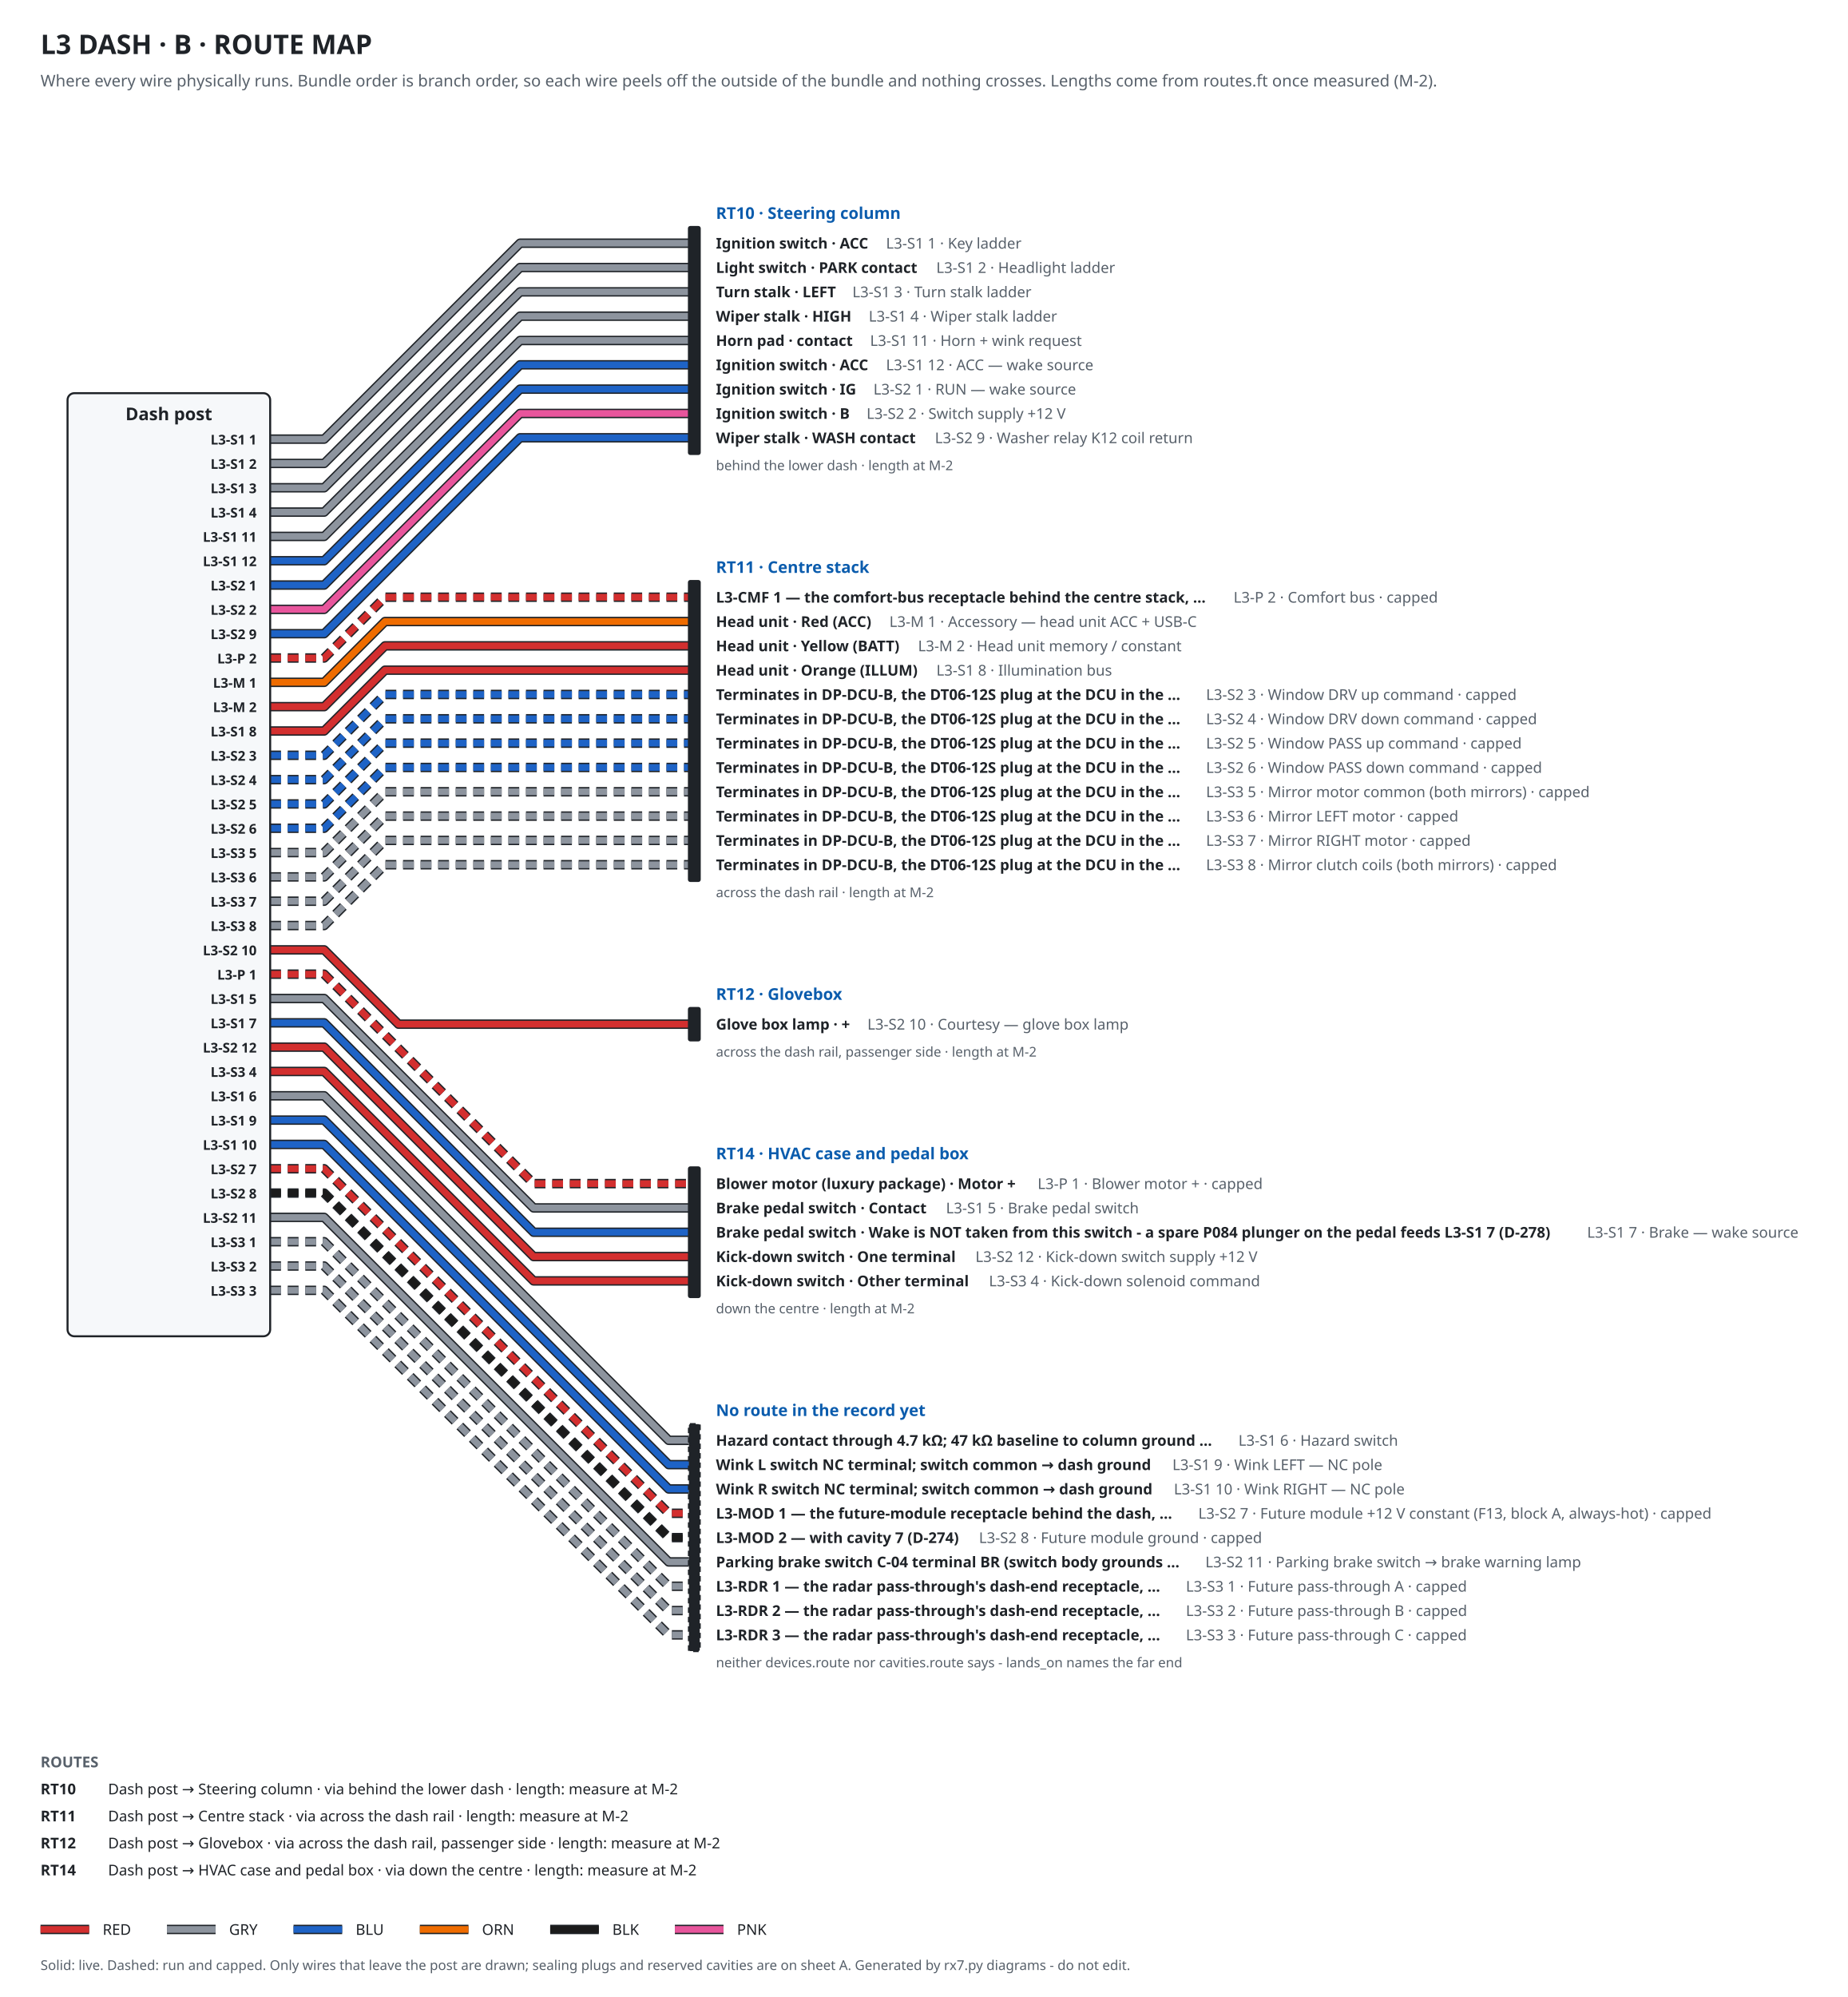
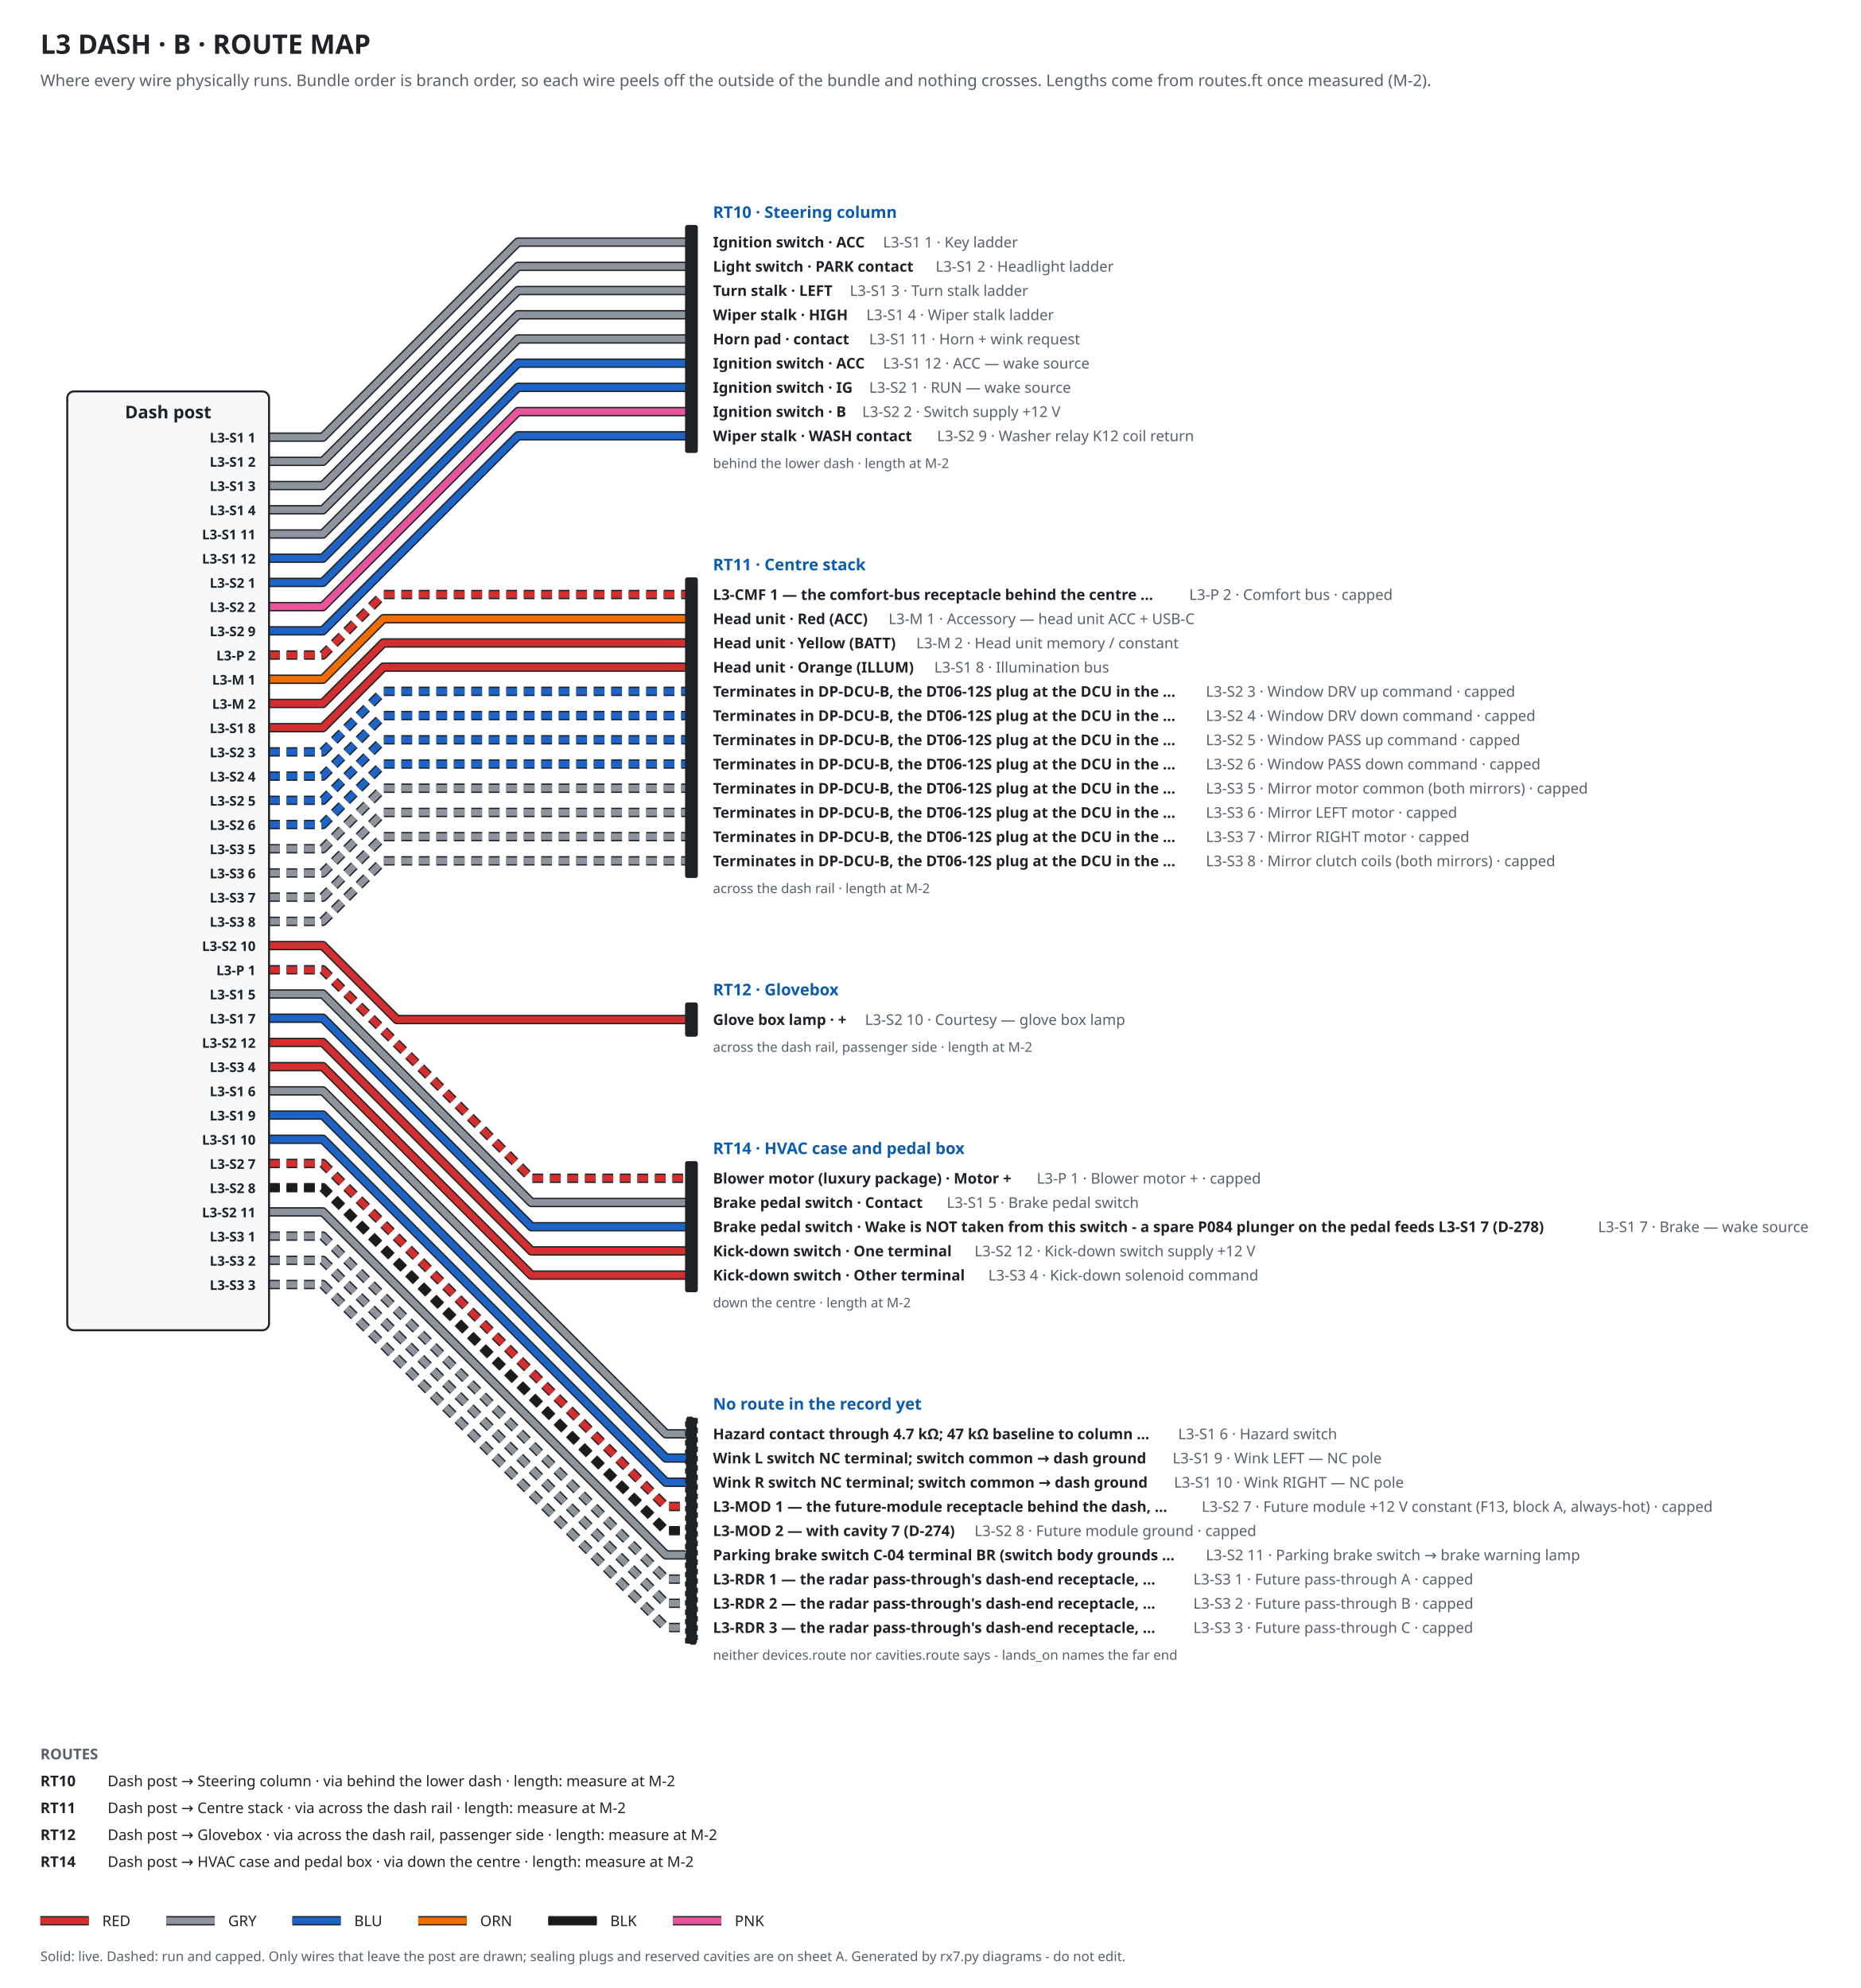
- <svg xmlns="http://www.w3.org/2000/svg" width="1368" height="1478" viewBox="0 0 1368 1478" font-family="Noto Sans, sans-serif">
+ <svg xmlns="http://www.w3.org/2000/svg" width="1383" height="1478" viewBox="0 0 1383 1478" font-family="Noto Sans, sans-serif">
  <rect width="100%" height="100%" fill="#fff" />
  <text x="30.0" y="40.0" font-size="20" text-anchor="start" font-weight="700" fill="#1f2328">L3 DASH · B · ROUTE MAP</text>
  <text x="30.0" y="64.0" font-size="12" text-anchor="start" font-weight="400" fill="#57606a">Where every wire physically runs. Bundle order is branch order, so each wire peels off the outside of the bundle and nothing crosses. Lengths come from routes.ft once measured (M-2).</text>
  <path d="M200.0,325.0 L240.0,325.0 L385.0,180.0 L510.0,180.0" fill="none" stroke="#1f2328" stroke-width="7" stroke-linejoin="round" />
  <path d="M200.0,325.0 L240.0,325.0 L385.0,180.0 L510.0,180.0" fill="none" stroke="#8d949e" stroke-width="5" stroke-linejoin="round" />
  <path d="M200.0,343.0 L240.0,343.0 L385.0,198.0 L510.0,198.0" fill="none" stroke="#1f2328" stroke-width="7" stroke-linejoin="round" />
  <path d="M200.0,343.0 L240.0,343.0 L385.0,198.0 L510.0,198.0" fill="none" stroke="#8d949e" stroke-width="5" stroke-linejoin="round" />
  <path d="M200.0,361.0 L240.0,361.0 L385.0,216.0 L510.0,216.0" fill="none" stroke="#1f2328" stroke-width="7" stroke-linejoin="round" />
  <path d="M200.0,361.0 L240.0,361.0 L385.0,216.0 L510.0,216.0" fill="none" stroke="#8d949e" stroke-width="5" stroke-linejoin="round" />
  <path d="M200.0,379.0 L240.0,379.0 L385.0,234.0 L510.0,234.0" fill="none" stroke="#1f2328" stroke-width="7" stroke-linejoin="round" />
  <path d="M200.0,379.0 L240.0,379.0 L385.0,234.0 L510.0,234.0" fill="none" stroke="#8d949e" stroke-width="5" stroke-linejoin="round" />
  <path d="M200.0,397.0 L240.0,397.0 L385.0,252.0 L510.0,252.0" fill="none" stroke="#1f2328" stroke-width="7" stroke-linejoin="round" />
  <path d="M200.0,397.0 L240.0,397.0 L385.0,252.0 L510.0,252.0" fill="none" stroke="#8d949e" stroke-width="5" stroke-linejoin="round" />
  <path d="M200.0,415.0 L240.0,415.0 L385.0,270.0 L510.0,270.0" fill="none" stroke="#1f2328" stroke-width="7" stroke-linejoin="round" />
  <path d="M200.0,415.0 L240.0,415.0 L385.0,270.0 L510.0,270.0" fill="none" stroke="#1e63c6" stroke-width="5" stroke-linejoin="round" />
  <path d="M200.0,433.0 L240.0,433.0 L385.0,288.0 L510.0,288.0" fill="none" stroke="#1f2328" stroke-width="7" stroke-linejoin="round" />
  <path d="M200.0,433.0 L240.0,433.0 L385.0,288.0 L510.0,288.0" fill="none" stroke="#1e63c6" stroke-width="5" stroke-linejoin="round" />
  <path d="M200.0,451.0 L240.0,451.0 L385.0,306.0 L510.0,306.0" fill="none" stroke="#1f2328" stroke-width="7" stroke-linejoin="round" />
  <path d="M200.0,451.0 L240.0,451.0 L385.0,306.0 L510.0,306.0" fill="none" stroke="#e8559c" stroke-width="5" stroke-linejoin="round" />
  <path d="M200.0,469.0 L240.0,469.0 L385.0,324.0 L510.0,324.0" fill="none" stroke="#1f2328" stroke-width="7" stroke-linejoin="round" />
  <path d="M200.0,469.0 L240.0,469.0 L385.0,324.0 L510.0,324.0" fill="none" stroke="#1e63c6" stroke-width="5" stroke-linejoin="round" />
  <path d="M200.0,487.0 L240.0,487.0 L285.0,442.0 L510.0,442.0" fill="none" stroke="#1f2328" stroke-width="7" stroke-linejoin="round" stroke-dasharray="8 5" />
  <path d="M200.0,487.0 L240.0,487.0 L285.0,442.0 L510.0,442.0" fill="none" stroke="#d32f2f" stroke-width="5" stroke-linejoin="round" stroke-dasharray="8 5" />
  <path d="M200.0,505.0 L240.0,505.0 L285.0,460.0 L510.0,460.0" fill="none" stroke="#1f2328" stroke-width="7" stroke-linejoin="round" />
  <path d="M200.0,505.0 L240.0,505.0 L285.0,460.0 L510.0,460.0" fill="none" stroke="#ef6c00" stroke-width="5" stroke-linejoin="round" />
  <path d="M200.0,523.0 L240.0,523.0 L285.0,478.0 L510.0,478.0" fill="none" stroke="#1f2328" stroke-width="7" stroke-linejoin="round" />
  <path d="M200.0,523.0 L240.0,523.0 L285.0,478.0 L510.0,478.0" fill="none" stroke="#d32f2f" stroke-width="5" stroke-linejoin="round" />
  <path d="M200.0,541.0 L240.0,541.0 L285.0,496.0 L510.0,496.0" fill="none" stroke="#1f2328" stroke-width="7" stroke-linejoin="round" />
  <path d="M200.0,541.0 L240.0,541.0 L285.0,496.0 L510.0,496.0" fill="none" stroke="#d32f2f" stroke-width="5" stroke-linejoin="round" />
  <path d="M200.0,559.0 L240.0,559.0 L285.0,514.0 L510.0,514.0" fill="none" stroke="#1f2328" stroke-width="7" stroke-linejoin="round" stroke-dasharray="8 5" />
  <path d="M200.0,559.0 L240.0,559.0 L285.0,514.0 L510.0,514.0" fill="none" stroke="#1e63c6" stroke-width="5" stroke-linejoin="round" stroke-dasharray="8 5" />
  <path d="M200.0,577.0 L240.0,577.0 L285.0,532.0 L510.0,532.0" fill="none" stroke="#1f2328" stroke-width="7" stroke-linejoin="round" stroke-dasharray="8 5" />
  <path d="M200.0,577.0 L240.0,577.0 L285.0,532.0 L510.0,532.0" fill="none" stroke="#1e63c6" stroke-width="5" stroke-linejoin="round" stroke-dasharray="8 5" />
  <path d="M200.0,595.0 L240.0,595.0 L285.0,550.0 L510.0,550.0" fill="none" stroke="#1f2328" stroke-width="7" stroke-linejoin="round" stroke-dasharray="8 5" />
  <path d="M200.0,595.0 L240.0,595.0 L285.0,550.0 L510.0,550.0" fill="none" stroke="#1e63c6" stroke-width="5" stroke-linejoin="round" stroke-dasharray="8 5" />
  <path d="M200.0,613.0 L240.0,613.0 L285.0,568.0 L510.0,568.0" fill="none" stroke="#1f2328" stroke-width="7" stroke-linejoin="round" stroke-dasharray="8 5" />
  <path d="M200.0,613.0 L240.0,613.0 L285.0,568.0 L510.0,568.0" fill="none" stroke="#1e63c6" stroke-width="5" stroke-linejoin="round" stroke-dasharray="8 5" />
  <path d="M200.0,631.0 L240.0,631.0 L285.0,586.0 L510.0,586.0" fill="none" stroke="#1f2328" stroke-width="7" stroke-linejoin="round" stroke-dasharray="8 5" />
  <path d="M200.0,631.0 L240.0,631.0 L285.0,586.0 L510.0,586.0" fill="none" stroke="#8d949e" stroke-width="5" stroke-linejoin="round" stroke-dasharray="8 5" />
  <path d="M200.0,649.0 L240.0,649.0 L285.0,604.0 L510.0,604.0" fill="none" stroke="#1f2328" stroke-width="7" stroke-linejoin="round" stroke-dasharray="8 5" />
  <path d="M200.0,649.0 L240.0,649.0 L285.0,604.0 L510.0,604.0" fill="none" stroke="#8d949e" stroke-width="5" stroke-linejoin="round" stroke-dasharray="8 5" />
  <path d="M200.0,667.0 L240.0,667.0 L285.0,622.0 L510.0,622.0" fill="none" stroke="#1f2328" stroke-width="7" stroke-linejoin="round" stroke-dasharray="8 5" />
  <path d="M200.0,667.0 L240.0,667.0 L285.0,622.0 L510.0,622.0" fill="none" stroke="#8d949e" stroke-width="5" stroke-linejoin="round" stroke-dasharray="8 5" />
  <path d="M200.0,685.0 L240.0,685.0 L285.0,640.0 L510.0,640.0" fill="none" stroke="#1f2328" stroke-width="7" stroke-linejoin="round" stroke-dasharray="8 5" />
  <path d="M200.0,685.0 L240.0,685.0 L285.0,640.0 L510.0,640.0" fill="none" stroke="#8d949e" stroke-width="5" stroke-linejoin="round" stroke-dasharray="8 5" />
  <path d="M200.0,703.0 L240.0,703.0 L295.0,758.0 L510.0,758.0" fill="none" stroke="#1f2328" stroke-width="7" stroke-linejoin="round" />
  <path d="M200.0,703.0 L240.0,703.0 L295.0,758.0 L510.0,758.0" fill="none" stroke="#d32f2f" stroke-width="5" stroke-linejoin="round" />
  <path d="M200.0,721.0 L240.0,721.0 L395.0,876.0 L510.0,876.0" fill="none" stroke="#1f2328" stroke-width="7" stroke-linejoin="round" stroke-dasharray="8 5" />
  <path d="M200.0,721.0 L240.0,721.0 L395.0,876.0 L510.0,876.0" fill="none" stroke="#d32f2f" stroke-width="5" stroke-linejoin="round" stroke-dasharray="8 5" />
  <path d="M200.0,739.0 L240.0,739.0 L395.0,894.0 L510.0,894.0" fill="none" stroke="#1f2328" stroke-width="7" stroke-linejoin="round" />
  <path d="M200.0,739.0 L240.0,739.0 L395.0,894.0 L510.0,894.0" fill="none" stroke="#8d949e" stroke-width="5" stroke-linejoin="round" />
  <path d="M200.0,757.0 L240.0,757.0 L395.0,912.0 L510.0,912.0" fill="none" stroke="#1f2328" stroke-width="7" stroke-linejoin="round" />
  <path d="M200.0,757.0 L240.0,757.0 L395.0,912.0 L510.0,912.0" fill="none" stroke="#1e63c6" stroke-width="5" stroke-linejoin="round" />
  <path d="M200.0,775.0 L240.0,775.0 L395.0,930.0 L510.0,930.0" fill="none" stroke="#1f2328" stroke-width="7" stroke-linejoin="round" />
  <path d="M200.0,775.0 L240.0,775.0 L395.0,930.0 L510.0,930.0" fill="none" stroke="#d32f2f" stroke-width="5" stroke-linejoin="round" />
  <path d="M200.0,793.0 L240.0,793.0 L395.0,948.0 L510.0,948.0" fill="none" stroke="#1f2328" stroke-width="7" stroke-linejoin="round" />
  <path d="M200.0,793.0 L240.0,793.0 L395.0,948.0 L510.0,948.0" fill="none" stroke="#d32f2f" stroke-width="5" stroke-linejoin="round" />
  <path d="M200.0,811.0 L240.0,811.0 L495.0,1066.0 L510.0,1066.0" fill="none" stroke="#1f2328" stroke-width="7" stroke-linejoin="round" />
  <path d="M200.0,811.0 L240.0,811.0 L495.0,1066.0 L510.0,1066.0" fill="none" stroke="#8d949e" stroke-width="5" stroke-linejoin="round" />
  <path d="M200.0,829.0 L240.0,829.0 L495.0,1084.0 L510.0,1084.0" fill="none" stroke="#1f2328" stroke-width="7" stroke-linejoin="round" />
  <path d="M200.0,829.0 L240.0,829.0 L495.0,1084.0 L510.0,1084.0" fill="none" stroke="#1e63c6" stroke-width="5" stroke-linejoin="round" />
  <path d="M200.0,847.0 L240.0,847.0 L495.0,1102.0 L510.0,1102.0" fill="none" stroke="#1f2328" stroke-width="7" stroke-linejoin="round" />
  <path d="M200.0,847.0 L240.0,847.0 L495.0,1102.0 L510.0,1102.0" fill="none" stroke="#1e63c6" stroke-width="5" stroke-linejoin="round" />
  <path d="M200.0,865.0 L240.0,865.0 L495.0,1120.0 L510.0,1120.0" fill="none" stroke="#1f2328" stroke-width="7" stroke-linejoin="round" stroke-dasharray="8 5" />
  <path d="M200.0,865.0 L240.0,865.0 L495.0,1120.0 L510.0,1120.0" fill="none" stroke="#d32f2f" stroke-width="5" stroke-linejoin="round" stroke-dasharray="8 5" />
  <path d="M200.0,883.0 L240.0,883.0 L495.0,1138.0 L510.0,1138.0" fill="none" stroke="#1f2328" stroke-width="7" stroke-linejoin="round" stroke-dasharray="8 5" />
  <path d="M200.0,883.0 L240.0,883.0 L495.0,1138.0 L510.0,1138.0" fill="none" stroke="#1b1b1b" stroke-width="5" stroke-linejoin="round" stroke-dasharray="8 5" />
  <path d="M200.0,901.0 L240.0,901.0 L495.0,1156.0 L510.0,1156.0" fill="none" stroke="#1f2328" stroke-width="7" stroke-linejoin="round" />
  <path d="M200.0,901.0 L240.0,901.0 L495.0,1156.0 L510.0,1156.0" fill="none" stroke="#8d949e" stroke-width="5" stroke-linejoin="round" />
  <path d="M200.0,919.0 L240.0,919.0 L495.0,1174.0 L510.0,1174.0" fill="none" stroke="#1f2328" stroke-width="7" stroke-linejoin="round" stroke-dasharray="8 5" />
  <path d="M200.0,919.0 L240.0,919.0 L495.0,1174.0 L510.0,1174.0" fill="none" stroke="#8d949e" stroke-width="5" stroke-linejoin="round" stroke-dasharray="8 5" />
  <path d="M200.0,937.0 L240.0,937.0 L495.0,1192.0 L510.0,1192.0" fill="none" stroke="#1f2328" stroke-width="7" stroke-linejoin="round" stroke-dasharray="8 5" />
  <path d="M200.0,937.0 L240.0,937.0 L495.0,1192.0 L510.0,1192.0" fill="none" stroke="#8d949e" stroke-width="5" stroke-linejoin="round" stroke-dasharray="8 5" />
  <path d="M200.0,955.0 L240.0,955.0 L495.0,1210.0 L510.0,1210.0" fill="none" stroke="#1f2328" stroke-width="7" stroke-linejoin="round" stroke-dasharray="8 5" />
  <path d="M200.0,955.0 L240.0,955.0 L495.0,1210.0 L510.0,1210.0" fill="none" stroke="#8d949e" stroke-width="5" stroke-linejoin="round" stroke-dasharray="8 5" />
  <rect x="50.0" y="291.0" width="150.0" height="698.0" rx="5" fill="#f6f8fa" stroke="#1f2328" stroke-width="1.5" />
  <text x="125.0" y="311.0" font-size="13" text-anchor="middle" font-weight="700" fill="#1f2328">Dash post</text>
  <text x="190.0" y="329.0" font-size="10" text-anchor="end" font-weight="700" fill="#1f2328">L3-S1 1</text>
  <text x="190.0" y="347.0" font-size="10" text-anchor="end" font-weight="700" fill="#1f2328">L3-S1 2</text>
  <text x="190.0" y="365.0" font-size="10" text-anchor="end" font-weight="700" fill="#1f2328">L3-S1 3</text>
  <text x="190.0" y="383.0" font-size="10" text-anchor="end" font-weight="700" fill="#1f2328">L3-S1 4</text>
  <text x="190.0" y="401.0" font-size="10" text-anchor="end" font-weight="700" fill="#1f2328">L3-S1 11</text>
  <text x="190.0" y="419.0" font-size="10" text-anchor="end" font-weight="700" fill="#1f2328">L3-S1 12</text>
  <text x="190.0" y="437.0" font-size="10" text-anchor="end" font-weight="700" fill="#1f2328">L3-S2 1</text>
  <text x="190.0" y="455.0" font-size="10" text-anchor="end" font-weight="700" fill="#1f2328">L3-S2 2</text>
  <text x="190.0" y="473.0" font-size="10" text-anchor="end" font-weight="700" fill="#1f2328">L3-S2 9</text>
  <text x="190.0" y="491.0" font-size="10" text-anchor="end" font-weight="700" fill="#1f2328">L3-P 2</text>
  <text x="190.0" y="509.0" font-size="10" text-anchor="end" font-weight="700" fill="#1f2328">L3-M 1</text>
  <text x="190.0" y="527.0" font-size="10" text-anchor="end" font-weight="700" fill="#1f2328">L3-M 2</text>
  <text x="190.0" y="545.0" font-size="10" text-anchor="end" font-weight="700" fill="#1f2328">L3-S1 8</text>
  <text x="190.0" y="563.0" font-size="10" text-anchor="end" font-weight="700" fill="#1f2328">L3-S2 3</text>
  <text x="190.0" y="581.0" font-size="10" text-anchor="end" font-weight="700" fill="#1f2328">L3-S2 4</text>
  <text x="190.0" y="599.0" font-size="10" text-anchor="end" font-weight="700" fill="#1f2328">L3-S2 5</text>
  <text x="190.0" y="617.0" font-size="10" text-anchor="end" font-weight="700" fill="#1f2328">L3-S2 6</text>
  <text x="190.0" y="635.0" font-size="10" text-anchor="end" font-weight="700" fill="#1f2328">L3-S3 5</text>
  <text x="190.0" y="653.0" font-size="10" text-anchor="end" font-weight="700" fill="#1f2328">L3-S3 6</text>
  <text x="190.0" y="671.0" font-size="10" text-anchor="end" font-weight="700" fill="#1f2328">L3-S3 7</text>
  <text x="190.0" y="689.0" font-size="10" text-anchor="end" font-weight="700" fill="#1f2328">L3-S3 8</text>
  <text x="190.0" y="707.0" font-size="10" text-anchor="end" font-weight="700" fill="#1f2328">L3-S2 10</text>
  <text x="190.0" y="725.0" font-size="10" text-anchor="end" font-weight="700" fill="#1f2328">L3-P 1</text>
  <text x="190.0" y="743.0" font-size="10" text-anchor="end" font-weight="700" fill="#1f2328">L3-S1 5</text>
  <text x="190.0" y="761.0" font-size="10" text-anchor="end" font-weight="700" fill="#1f2328">L3-S1 7</text>
  <text x="190.0" y="779.0" font-size="10" text-anchor="end" font-weight="700" fill="#1f2328">L3-S2 12</text>
  <text x="190.0" y="797.0" font-size="10" text-anchor="end" font-weight="700" fill="#1f2328">L3-S3 4</text>
  <text x="190.0" y="815.0" font-size="10" text-anchor="end" font-weight="700" fill="#1f2328">L3-S1 6</text>
  <text x="190.0" y="833.0" font-size="10" text-anchor="end" font-weight="700" fill="#1f2328">L3-S1 9</text>
  <text x="190.0" y="851.0" font-size="10" text-anchor="end" font-weight="700" fill="#1f2328">L3-S1 10</text>
  <text x="190.0" y="869.0" font-size="10" text-anchor="end" font-weight="700" fill="#1f2328">L3-S2 7</text>
  <text x="190.0" y="887.0" font-size="10" text-anchor="end" font-weight="700" fill="#1f2328">L3-S2 8</text>
  <text x="190.0" y="905.0" font-size="10" text-anchor="end" font-weight="700" fill="#1f2328">L3-S2 11</text>
  <text x="190.0" y="923.0" font-size="10" text-anchor="end" font-weight="700" fill="#1f2328">L3-S3 1</text>
  <text x="190.0" y="941.0" font-size="10" text-anchor="end" font-weight="700" fill="#1f2328">L3-S3 2</text>
  <text x="190.0" y="959.0" font-size="10" text-anchor="end" font-weight="700" fill="#1f2328">L3-S3 3</text>
  <rect x="510.0" y="168.0" width="8.0" height="168.0" rx="1" fill="#1f2328" stroke="#1f2328" stroke-width="1.5" />
  <text x="530.0" y="162.0" font-size="12" text-anchor="start" font-weight="700" fill="#0b5cad">RT10 · Steering column</text>
  <text x="530.0" y="184.0" font-size="11" text-anchor="start" font-weight="700" fill="#1f2328">Ignition switch · ACC</text>
-   <text x="655.9" y="184.0" font-size="11" text-anchor="start" font-weight="400" fill="#57606a">L3-S1 1 · Key ladder</text>
+   <text x="656.4" y="184.0" font-size="11" text-anchor="start" font-weight="400" fill="#57606a">L3-S1 1 · Key ladder</text>
  <text x="530.0" y="202.0" font-size="11" text-anchor="start" font-weight="700" fill="#1f2328">Light switch · PARK contact</text>
-   <text x="693.1" y="202.0" font-size="11" text-anchor="start" font-weight="400" fill="#57606a">L3-S1 2 · Headlight ladder</text>
+   <text x="695.5" y="202.0" font-size="11" text-anchor="start" font-weight="400" fill="#57606a">L3-S1 2 · Headlight ladder</text>
  <text x="530.0" y="220.0" font-size="11" text-anchor="start" font-weight="700" fill="#1f2328">Turn stalk · LEFT</text>
-   <text x="631.0" y="220.0" font-size="11" text-anchor="start" font-weight="400" fill="#57606a">L3-S1 3 · Turn stalk ladder</text>
+   <text x="631.7" y="220.0" font-size="11" text-anchor="start" font-weight="400" fill="#57606a">L3-S1 3 · Turn stalk ladder</text>
  <text x="530.0" y="238.0" font-size="11" text-anchor="start" font-weight="700" fill="#1f2328">Wiper stalk · HIGH</text>
-   <text x="643.1" y="238.0" font-size="11" text-anchor="start" font-weight="400" fill="#57606a">L3-S1 4 · Wiper stalk ladder</text>
+   <text x="644.0" y="238.0" font-size="11" text-anchor="start" font-weight="400" fill="#57606a">L3-S1 4 · Wiper stalk ladder</text>
  <text x="530.0" y="256.0" font-size="11" text-anchor="start" font-weight="700" fill="#1f2328">Horn pad · contact</text>
-   <text x="644.1" y="256.0" font-size="11" text-anchor="start" font-weight="400" fill="#57606a">L3-S1 11 · Horn + wink request</text>
+   <text x="646.1" y="256.0" font-size="11" text-anchor="start" font-weight="400" fill="#57606a">L3-S1 11 · Horn + wink request</text>
  <text x="530.0" y="274.0" font-size="11" text-anchor="start" font-weight="700" fill="#1f2328">Ignition switch · ACC</text>
-   <text x="655.9" y="274.0" font-size="11" text-anchor="start" font-weight="400" fill="#57606a">L3-S1 12 · ACC — wake source</text>
+   <text x="656.4" y="274.0" font-size="11" text-anchor="start" font-weight="400" fill="#57606a">L3-S1 12 · ACC — wake source</text>
  <text x="530.0" y="292.0" font-size="11" text-anchor="start" font-weight="700" fill="#1f2328">Ignition switch · IG</text>
-   <text x="646.6" y="292.0" font-size="11" text-anchor="start" font-weight="400" fill="#57606a">L3-S2 1 · RUN — wake source</text>
+   <text x="646.1" y="292.0" font-size="11" text-anchor="start" font-weight="400" fill="#57606a">L3-S2 1 · RUN — wake source</text>
  <text x="530.0" y="310.0" font-size="11" text-anchor="start" font-weight="700" fill="#1f2328">Ignition switch · B</text>
-   <text x="641.5" y="310.0" font-size="11" text-anchor="start" font-weight="400" fill="#57606a">L3-S2 2 · Switch supply +12 V</text>
+   <text x="640.9" y="310.0" font-size="11" text-anchor="start" font-weight="400" fill="#57606a">L3-S2 2 · Switch supply +12 V</text>
  <text x="530.0" y="328.0" font-size="11" text-anchor="start" font-weight="700" fill="#1f2328">Wiper stalk · WASH contact</text>
-   <text x="692.1" y="328.0" font-size="11" text-anchor="start" font-weight="400" fill="#57606a">L3-S2 9 · Washer relay K12 coil return</text>
+   <text x="696.6" y="328.0" font-size="11" text-anchor="start" font-weight="400" fill="#57606a">L3-S2 9 · Washer relay K12 coil return</text>
  <text x="530.0" y="348.0" font-size="10" text-anchor="start" font-weight="400" fill="#57606a">behind the lower dash · length at M-2</text>
  <rect x="510.0" y="430.0" width="8.0" height="222.0" rx="1" fill="#1f2328" stroke="#1f2328" stroke-width="1.5" />
  <text x="530.0" y="424.0" font-size="12" text-anchor="start" font-weight="700" fill="#0b5cad">RT11 · Centre stack</text>
-   <text x="530.0" y="446.0" font-size="11" text-anchor="start" font-weight="700" fill="#1f2328">L3-CMF 1 — the comfort-bus receptacle behind the centre stack, …</text>
-   <text x="913.2" y="446.0" font-size="11" text-anchor="start" font-weight="400" fill="#57606a">L3-P 2 · Comfort bus · capped</text>
+   <text x="530.0" y="446.0" font-size="11" text-anchor="start" font-weight="700" fill="#1f2328">L3-CMF 1 — the comfort-bus receptacle behind the centre …</text>
+   <text x="884.0" y="446.0" font-size="11" text-anchor="start" font-weight="400" fill="#57606a">L3-P 2 · Comfort bus · capped</text>
  <text x="530.0" y="464.0" font-size="11" text-anchor="start" font-weight="700" fill="#1f2328">Head unit · Red (ACC)</text>
-   <text x="658.4" y="464.0" font-size="11" text-anchor="start" font-weight="400" fill="#57606a">L3-M 1 · Accessory — head unit ACC + USB-C</text>
+   <text x="660.5" y="464.0" font-size="11" text-anchor="start" font-weight="400" fill="#57606a">L3-M 1 · Accessory — head unit ACC + USB-C</text>
  <text x="530.0" y="482.0" font-size="11" text-anchor="start" font-weight="700" fill="#1f2328">Head unit · Yellow (BATT)</text>
-   <text x="679.6" y="482.0" font-size="11" text-anchor="start" font-weight="400" fill="#57606a">L3-M 2 · Head unit memory / constant</text>
+   <text x="681.1" y="482.0" font-size="11" text-anchor="start" font-weight="400" fill="#57606a">L3-M 2 · Head unit memory / constant</text>
  <text x="530.0" y="500.0" font-size="11" text-anchor="start" font-weight="700" fill="#1f2328">Head unit · Orange (ILLUM)</text>
-   <text x="693.2" y="500.0" font-size="11" text-anchor="start" font-weight="400" fill="#57606a">L3-S1 8 · Illumination bus</text>
+   <text x="694.5" y="500.0" font-size="11" text-anchor="start" font-weight="400" fill="#57606a">L3-S1 8 · Illumination bus</text>
  <text x="530.0" y="518.0" font-size="11" text-anchor="start" font-weight="700" fill="#1f2328">Terminates in DP-DCU-B, the DT06-12S plug at the DCU in the …</text>
-   <text x="892.8" y="518.0" font-size="11" text-anchor="start" font-weight="400" fill="#57606a">L3-S2 3 · Window DRV up command · capped</text>
+   <text x="896.4" y="518.0" font-size="11" text-anchor="start" font-weight="400" fill="#57606a">L3-S2 3 · Window DRV up command · capped</text>
  <text x="530.0" y="536.0" font-size="11" text-anchor="start" font-weight="700" fill="#1f2328">Terminates in DP-DCU-B, the DT06-12S plug at the DCU in the …</text>
-   <text x="892.8" y="536.0" font-size="11" text-anchor="start" font-weight="400" fill="#57606a">L3-S2 4 · Window DRV down command · capped</text>
+   <text x="896.4" y="536.0" font-size="11" text-anchor="start" font-weight="400" fill="#57606a">L3-S2 4 · Window DRV down command · capped</text>
  <text x="530.0" y="554.0" font-size="11" text-anchor="start" font-weight="700" fill="#1f2328">Terminates in DP-DCU-B, the DT06-12S plug at the DCU in the …</text>
-   <text x="892.8" y="554.0" font-size="11" text-anchor="start" font-weight="400" fill="#57606a">L3-S2 5 · Window PASS up command · capped</text>
+   <text x="896.4" y="554.0" font-size="11" text-anchor="start" font-weight="400" fill="#57606a">L3-S2 5 · Window PASS up command · capped</text>
  <text x="530.0" y="572.0" font-size="11" text-anchor="start" font-weight="700" fill="#1f2328">Terminates in DP-DCU-B, the DT06-12S plug at the DCU in the …</text>
-   <text x="892.8" y="572.0" font-size="11" text-anchor="start" font-weight="400" fill="#57606a">L3-S2 6 · Window PASS down command · capped</text>
+   <text x="896.4" y="572.0" font-size="11" text-anchor="start" font-weight="400" fill="#57606a">L3-S2 6 · Window PASS down command · capped</text>
  <text x="530.0" y="590.0" font-size="11" text-anchor="start" font-weight="700" fill="#1f2328">Terminates in DP-DCU-B, the DT06-12S plug at the DCU in the …</text>
-   <text x="892.8" y="590.0" font-size="11" text-anchor="start" font-weight="400" fill="#57606a">L3-S3 5 · Mirror motor common (both mirrors) · capped</text>
+   <text x="896.4" y="590.0" font-size="11" text-anchor="start" font-weight="400" fill="#57606a">L3-S3 5 · Mirror motor common (both mirrors) · capped</text>
  <text x="530.0" y="608.0" font-size="11" text-anchor="start" font-weight="700" fill="#1f2328">Terminates in DP-DCU-B, the DT06-12S plug at the DCU in the …</text>
-   <text x="892.8" y="608.0" font-size="11" text-anchor="start" font-weight="400" fill="#57606a">L3-S3 6 · Mirror LEFT motor · capped</text>
+   <text x="896.4" y="608.0" font-size="11" text-anchor="start" font-weight="400" fill="#57606a">L3-S3 6 · Mirror LEFT motor · capped</text>
  <text x="530.0" y="626.0" font-size="11" text-anchor="start" font-weight="700" fill="#1f2328">Terminates in DP-DCU-B, the DT06-12S plug at the DCU in the …</text>
-   <text x="892.8" y="626.0" font-size="11" text-anchor="start" font-weight="400" fill="#57606a">L3-S3 7 · Mirror RIGHT motor · capped</text>
+   <text x="896.4" y="626.0" font-size="11" text-anchor="start" font-weight="400" fill="#57606a">L3-S3 7 · Mirror RIGHT motor · capped</text>
  <text x="530.0" y="644.0" font-size="11" text-anchor="start" font-weight="700" fill="#1f2328">Terminates in DP-DCU-B, the DT06-12S plug at the DCU in the …</text>
-   <text x="892.8" y="644.0" font-size="11" text-anchor="start" font-weight="400" fill="#57606a">L3-S3 8 · Mirror clutch coils (both mirrors) · capped</text>
+   <text x="896.4" y="644.0" font-size="11" text-anchor="start" font-weight="400" fill="#57606a">L3-S3 8 · Mirror clutch coils (both mirrors) · capped</text>
  <text x="530.0" y="664.0" font-size="10" text-anchor="start" font-weight="400" fill="#57606a">across the dash rail · length at M-2</text>
  <rect x="510.0" y="746.0" width="8.0" height="24.0" rx="1" fill="#1f2328" stroke="#1f2328" stroke-width="1.5" />
  <text x="530.0" y="740.0" font-size="12" text-anchor="start" font-weight="700" fill="#0b5cad">RT12 · Glovebox</text>
  <text x="530.0" y="762.0" font-size="11" text-anchor="start" font-weight="700" fill="#1f2328">Glove box lamp · +</text>
-   <text x="642.1" y="762.0" font-size="11" text-anchor="start" font-weight="400" fill="#57606a">L3-S2 10 · Courtesy — glove box lamp</text>
+   <text x="643.0" y="762.0" font-size="11" text-anchor="start" font-weight="400" fill="#57606a">L3-S2 10 · Courtesy — glove box lamp</text>
  <text x="530.0" y="782.0" font-size="10" text-anchor="start" font-weight="400" fill="#57606a">across the dash rail, passenger side · length at M-2</text>
  <rect x="510.0" y="864.0" width="8.0" height="96.0" rx="1" fill="#1f2328" stroke="#1f2328" stroke-width="1.5" />
  <text x="530.0" y="858.0" font-size="12" text-anchor="start" font-weight="700" fill="#0b5cad">RT14 · HVAC case and pedal box</text>
  <text x="530.0" y="880.0" font-size="11" text-anchor="start" font-weight="700" fill="#1f2328">Blower motor (luxury package) · Motor +</text>
-   <text x="768.1" y="880.0" font-size="11" text-anchor="start" font-weight="400" fill="#57606a">L3-P 1 · Blower motor + · capped</text>
+   <text x="770.7" y="880.0" font-size="11" text-anchor="start" font-weight="400" fill="#57606a">L3-P 1 · Blower motor + · capped</text>
  <text x="530.0" y="898.0" font-size="11" text-anchor="start" font-weight="700" fill="#1f2328">Brake pedal switch · Contact</text>
-   <text x="700.3" y="898.0" font-size="11" text-anchor="start" font-weight="400" fill="#57606a">L3-S1 5 · Brake pedal switch</text>
+   <text x="703.8" y="898.0" font-size="11" text-anchor="start" font-weight="400" fill="#57606a">L3-S1 5 · Brake pedal switch</text>
  <text x="530.0" y="916.0" font-size="11" text-anchor="start" font-weight="700" fill="#1f2328">Brake pedal switch · Wake is NOT taken from this switch - a spare P084 plunger on the pedal feeds L3-S1 7 (D-278)</text>
-   <text x="1174.9" y="916.0" font-size="11" text-anchor="start" font-weight="400" fill="#57606a">L3-S1 7 · Brake — wake source</text>
+   <text x="1187.9" y="916.0" font-size="11" text-anchor="start" font-weight="400" fill="#57606a">L3-S1 7 · Brake — wake source</text>
  <text x="530.0" y="934.0" font-size="11" text-anchor="start" font-weight="700" fill="#1f2328">Kick-down switch · One terminal</text>
-   <text x="722.1" y="934.0" font-size="11" text-anchor="start" font-weight="400" fill="#57606a">L3-S2 12 · Kick-down switch supply +12 V</text>
+   <text x="724.4" y="934.0" font-size="11" text-anchor="start" font-weight="400" fill="#57606a">L3-S2 12 · Kick-down switch supply +12 V</text>
  <text x="530.0" y="952.0" font-size="11" text-anchor="start" font-weight="700" fill="#1f2328">Kick-down switch · Other terminal</text>
-   <text x="732.1" y="952.0" font-size="11" text-anchor="start" font-weight="400" fill="#57606a">L3-S3 4 · Kick-down solenoid command</text>
+   <text x="734.7" y="952.0" font-size="11" text-anchor="start" font-weight="400" fill="#57606a">L3-S3 4 · Kick-down solenoid command</text>
  <text x="530.0" y="972.0" font-size="10" text-anchor="start" font-weight="400" fill="#57606a">down the centre · length at M-2</text>
  <rect x="510.0" y="1054.0" width="8.0" height="168.0" rx="1" fill="#1f2328" stroke="#1f2328" stroke-width="1.5" stroke-dasharray="4 3" />
  <text x="530.0" y="1048.0" font-size="12" text-anchor="start" font-weight="700" fill="#0b5cad">No route in the record yet</text>
-   <text x="530.0" y="1070.0" font-size="11" text-anchor="start" font-weight="700" fill="#1f2328">Hazard contact through 4.7 kΩ; 47 kΩ baseline to column ground …</text>
-   <text x="916.8" y="1070.0" font-size="11" text-anchor="start" font-weight="400" fill="#57606a">L3-S1 6 · Hazard switch</text>
+   <text x="530.0" y="1070.0" font-size="11" text-anchor="start" font-weight="700" fill="#1f2328">Hazard contact through 4.7 kΩ; 47 kΩ baseline to column …</text>
+   <text x="875.8" y="1070.0" font-size="11" text-anchor="start" font-weight="400" fill="#57606a">L3-S1 6 · Hazard switch</text>
  <text x="530.0" y="1088.0" font-size="11" text-anchor="start" font-weight="700" fill="#1f2328">Wink L switch NC terminal; switch common → dash ground</text>
-   <text x="867.9" y="1088.0" font-size="11" text-anchor="start" font-weight="400" fill="#57606a">L3-S1 9 · Wink LEFT — NC pole</text>
+   <text x="871.7" y="1088.0" font-size="11" text-anchor="start" font-weight="400" fill="#57606a">L3-S1 9 · Wink LEFT — NC pole</text>
  <text x="530.0" y="1106.0" font-size="11" text-anchor="start" font-weight="700" fill="#1f2328">Wink R switch NC terminal; switch common → dash ground</text>
-   <text x="869.0" y="1106.0" font-size="11" text-anchor="start" font-weight="400" fill="#57606a">L3-S1 10 · Wink RIGHT — NC pole</text>
+   <text x="872.7" y="1106.0" font-size="11" text-anchor="start" font-weight="400" fill="#57606a">L3-S1 10 · Wink RIGHT — NC pole</text>
  <text x="530.0" y="1124.0" font-size="11" text-anchor="start" font-weight="700" fill="#1f2328">L3-MOD 1 — the future-module receptacle behind the dash, …</text>
-   <text x="887.1" y="1124.0" font-size="11" text-anchor="start" font-weight="400" fill="#57606a">L3-S2 7 · Future module +12 V constant (F13, block A, always-hot) · capped</text>
+   <text x="893.3" y="1124.0" font-size="11" text-anchor="start" font-weight="400" fill="#57606a">L3-S2 7 · Future module +12 V constant (F13, block A, always-hot) · capped</text>
  <text x="530.0" y="1142.0" font-size="11" text-anchor="start" font-weight="700" fill="#1f2328">L3-MOD 2 — with cavity 7 (D-274)</text>
-   <text x="724.7" y="1142.0" font-size="11" text-anchor="start" font-weight="400" fill="#57606a">L3-S2 8 · Future module ground · capped</text>
+   <text x="724.4" y="1142.0" font-size="11" text-anchor="start" font-weight="400" fill="#57606a">L3-S2 8 · Future module ground · capped</text>
  <text x="530.0" y="1160.0" font-size="11" text-anchor="start" font-weight="700" fill="#1f2328">Parking brake switch C-04 terminal BR (switch body grounds …</text>
-   <text x="892.3" y="1160.0" font-size="11" text-anchor="start" font-weight="400" fill="#57606a">L3-S2 11 · Parking brake switch → brake warning lamp</text>
+   <text x="896.4" y="1160.0" font-size="11" text-anchor="start" font-weight="400" fill="#57606a">L3-S2 11 · Parking brake switch → brake warning lamp</text>
  <text x="530.0" y="1178.0" font-size="11" text-anchor="start" font-weight="700" fill="#1f2328">L3-RDR 1 — the radar pass-through's dash-end receptacle, …</text>
-   <text x="877.9" y="1178.0" font-size="11" text-anchor="start" font-weight="400" fill="#57606a">L3-S3 1 · Future pass-through A · capped</text>
+   <text x="887.1" y="1178.0" font-size="11" text-anchor="start" font-weight="400" fill="#57606a">L3-S3 1 · Future pass-through A · capped</text>
  <text x="530.0" y="1196.0" font-size="11" text-anchor="start" font-weight="700" fill="#1f2328">L3-RDR 2 — the radar pass-through's dash-end receptacle, …</text>
-   <text x="877.9" y="1196.0" font-size="11" text-anchor="start" font-weight="400" fill="#57606a">L3-S3 2 · Future pass-through B · capped</text>
+   <text x="887.1" y="1196.0" font-size="11" text-anchor="start" font-weight="400" fill="#57606a">L3-S3 2 · Future pass-through B · capped</text>
  <text x="530.0" y="1214.0" font-size="11" text-anchor="start" font-weight="700" fill="#1f2328">L3-RDR 3 — the radar pass-through's dash-end receptacle, …</text>
-   <text x="877.9" y="1214.0" font-size="11" text-anchor="start" font-weight="400" fill="#57606a">L3-S3 3 · Future pass-through C · capped</text>
+   <text x="887.1" y="1214.0" font-size="11" text-anchor="start" font-weight="400" fill="#57606a">L3-S3 3 · Future pass-through C · capped</text>
  <text x="530.0" y="1234.0" font-size="10" text-anchor="start" font-weight="400" fill="#57606a">neither devices.route nor cavities.route says - lands_on names the far end</text>
  <text x="30.0" y="1308.0" font-size="11" text-anchor="start" font-weight="700" fill="#57606a">ROUTES</text>
  <text x="30.0" y="1328.0" font-size="11" text-anchor="start" font-weight="700" fill="#1f2328">RT10</text>
  <text x="80.0" y="1328.0" font-size="11" text-anchor="start" font-weight="400" fill="#1f2328">Dash post → Steering column  ·  via behind the lower dash  ·  length: measure at M-2</text>
  <text x="30.0" y="1348.0" font-size="11" text-anchor="start" font-weight="700" fill="#1f2328">RT11</text>
  <text x="80.0" y="1348.0" font-size="11" text-anchor="start" font-weight="400" fill="#1f2328">Dash post → Centre stack  ·  via across the dash rail  ·  length: measure at M-2</text>
  <text x="30.0" y="1368.0" font-size="11" text-anchor="start" font-weight="700" fill="#1f2328">RT12</text>
  <text x="80.0" y="1368.0" font-size="11" text-anchor="start" font-weight="400" fill="#1f2328">Dash post → Glovebox  ·  via across the dash rail, passenger side  ·  length: measure at M-2</text>
  <text x="30.0" y="1388.0" font-size="11" text-anchor="start" font-weight="700" fill="#1f2328">RT14</text>
  <text x="80.0" y="1388.0" font-size="11" text-anchor="start" font-weight="400" fill="#1f2328">Dash post → HVAC case and pedal box  ·  via down the centre  ·  length: measure at M-2</text>
  <path d="M30.0,1428.0 L66.0,1428.0" fill="none" stroke="#1f2328" stroke-width="7" stroke-linejoin="round" />
  <path d="M30.0,1428.0 L66.0,1428.0" fill="none" stroke="#d32f2f" stroke-width="5" stroke-linejoin="round" />
  <text x="76.0" y="1432.0" font-size="11" text-anchor="start" font-weight="400" fill="#1f2328">RED</text>
  <path d="M123.6,1428.0 L159.6,1428.0" fill="none" stroke="#1f2328" stroke-width="7" stroke-linejoin="round" />
  <path d="M123.6,1428.0 L159.6,1428.0" fill="none" stroke="#8d949e" stroke-width="5" stroke-linejoin="round" />
  <text x="169.6" y="1432.0" font-size="11" text-anchor="start" font-weight="400" fill="#1f2328">GRY</text>
  <path d="M217.3,1428.0 L253.3,1428.0" fill="none" stroke="#1f2328" stroke-width="7" stroke-linejoin="round" />
  <path d="M217.3,1428.0 L253.3,1428.0" fill="none" stroke="#1e63c6" stroke-width="5" stroke-linejoin="round" />
  <text x="263.3" y="1432.0" font-size="11" text-anchor="start" font-weight="400" fill="#1f2328">BLU</text>
-   <path d="M310.8,1428.0 L346.8,1428.0" fill="none" stroke="#1f2328" stroke-width="7" stroke-linejoin="round" />
-   <path d="M310.8,1428.0 L346.8,1428.0" fill="none" stroke="#ef6c00" stroke-width="5" stroke-linejoin="round" />
-   <text x="356.8" y="1432.0" font-size="11" text-anchor="start" font-weight="400" fill="#1f2328">ORN</text>
-   <path d="M407.3,1428.0 L443.3,1428.0" fill="none" stroke="#1f2328" stroke-width="7" stroke-linejoin="round" />
-   <path d="M407.3,1428.0 L443.3,1428.0" fill="none" stroke="#1b1b1b" stroke-width="5" stroke-linejoin="round" />
-   <text x="453.3" y="1432.0" font-size="11" text-anchor="start" font-weight="400" fill="#1f2328">BLK</text>
-   <path d="M499.6,1428.0 L535.6,1428.0" fill="none" stroke="#1f2328" stroke-width="7" stroke-linejoin="round" />
-   <path d="M499.6,1428.0 L535.6,1428.0" fill="none" stroke="#e8559c" stroke-width="5" stroke-linejoin="round" />
-   <text x="545.6" y="1432.0" font-size="11" text-anchor="start" font-weight="400" fill="#1f2328">PNK</text>
+   <path d="M310.9,1428.0 L346.9,1428.0" fill="none" stroke="#1f2328" stroke-width="7" stroke-linejoin="round" />
+   <path d="M310.9,1428.0 L346.9,1428.0" fill="none" stroke="#ef6c00" stroke-width="5" stroke-linejoin="round" />
+   <text x="356.9" y="1432.0" font-size="11" text-anchor="start" font-weight="400" fill="#1f2328">ORN</text>
+   <path d="M407.6,1428.0 L443.6,1428.0" fill="none" stroke="#1f2328" stroke-width="7" stroke-linejoin="round" />
+   <path d="M407.6,1428.0 L443.6,1428.0" fill="none" stroke="#1b1b1b" stroke-width="5" stroke-linejoin="round" />
+   <text x="453.6" y="1432.0" font-size="11" text-anchor="start" font-weight="400" fill="#1f2328">BLK</text>
+   <path d="M500.2,1428.0 L536.2,1428.0" fill="none" stroke="#1f2328" stroke-width="7" stroke-linejoin="round" />
+   <path d="M500.2,1428.0 L536.2,1428.0" fill="none" stroke="#e8559c" stroke-width="5" stroke-linejoin="round" />
+   <text x="546.2" y="1432.0" font-size="11" text-anchor="start" font-weight="400" fill="#1f2328">PNK</text>
  <text x="30.0" y="1458.0" font-size="10" text-anchor="start" font-weight="400" fill="#57606a">Solid: live. Dashed: run and capped. Only wires that leave the post are drawn; sealing plugs and reserved cavities are on sheet A. Generated by rx7.py diagrams - do not edit.</text>
</svg>
